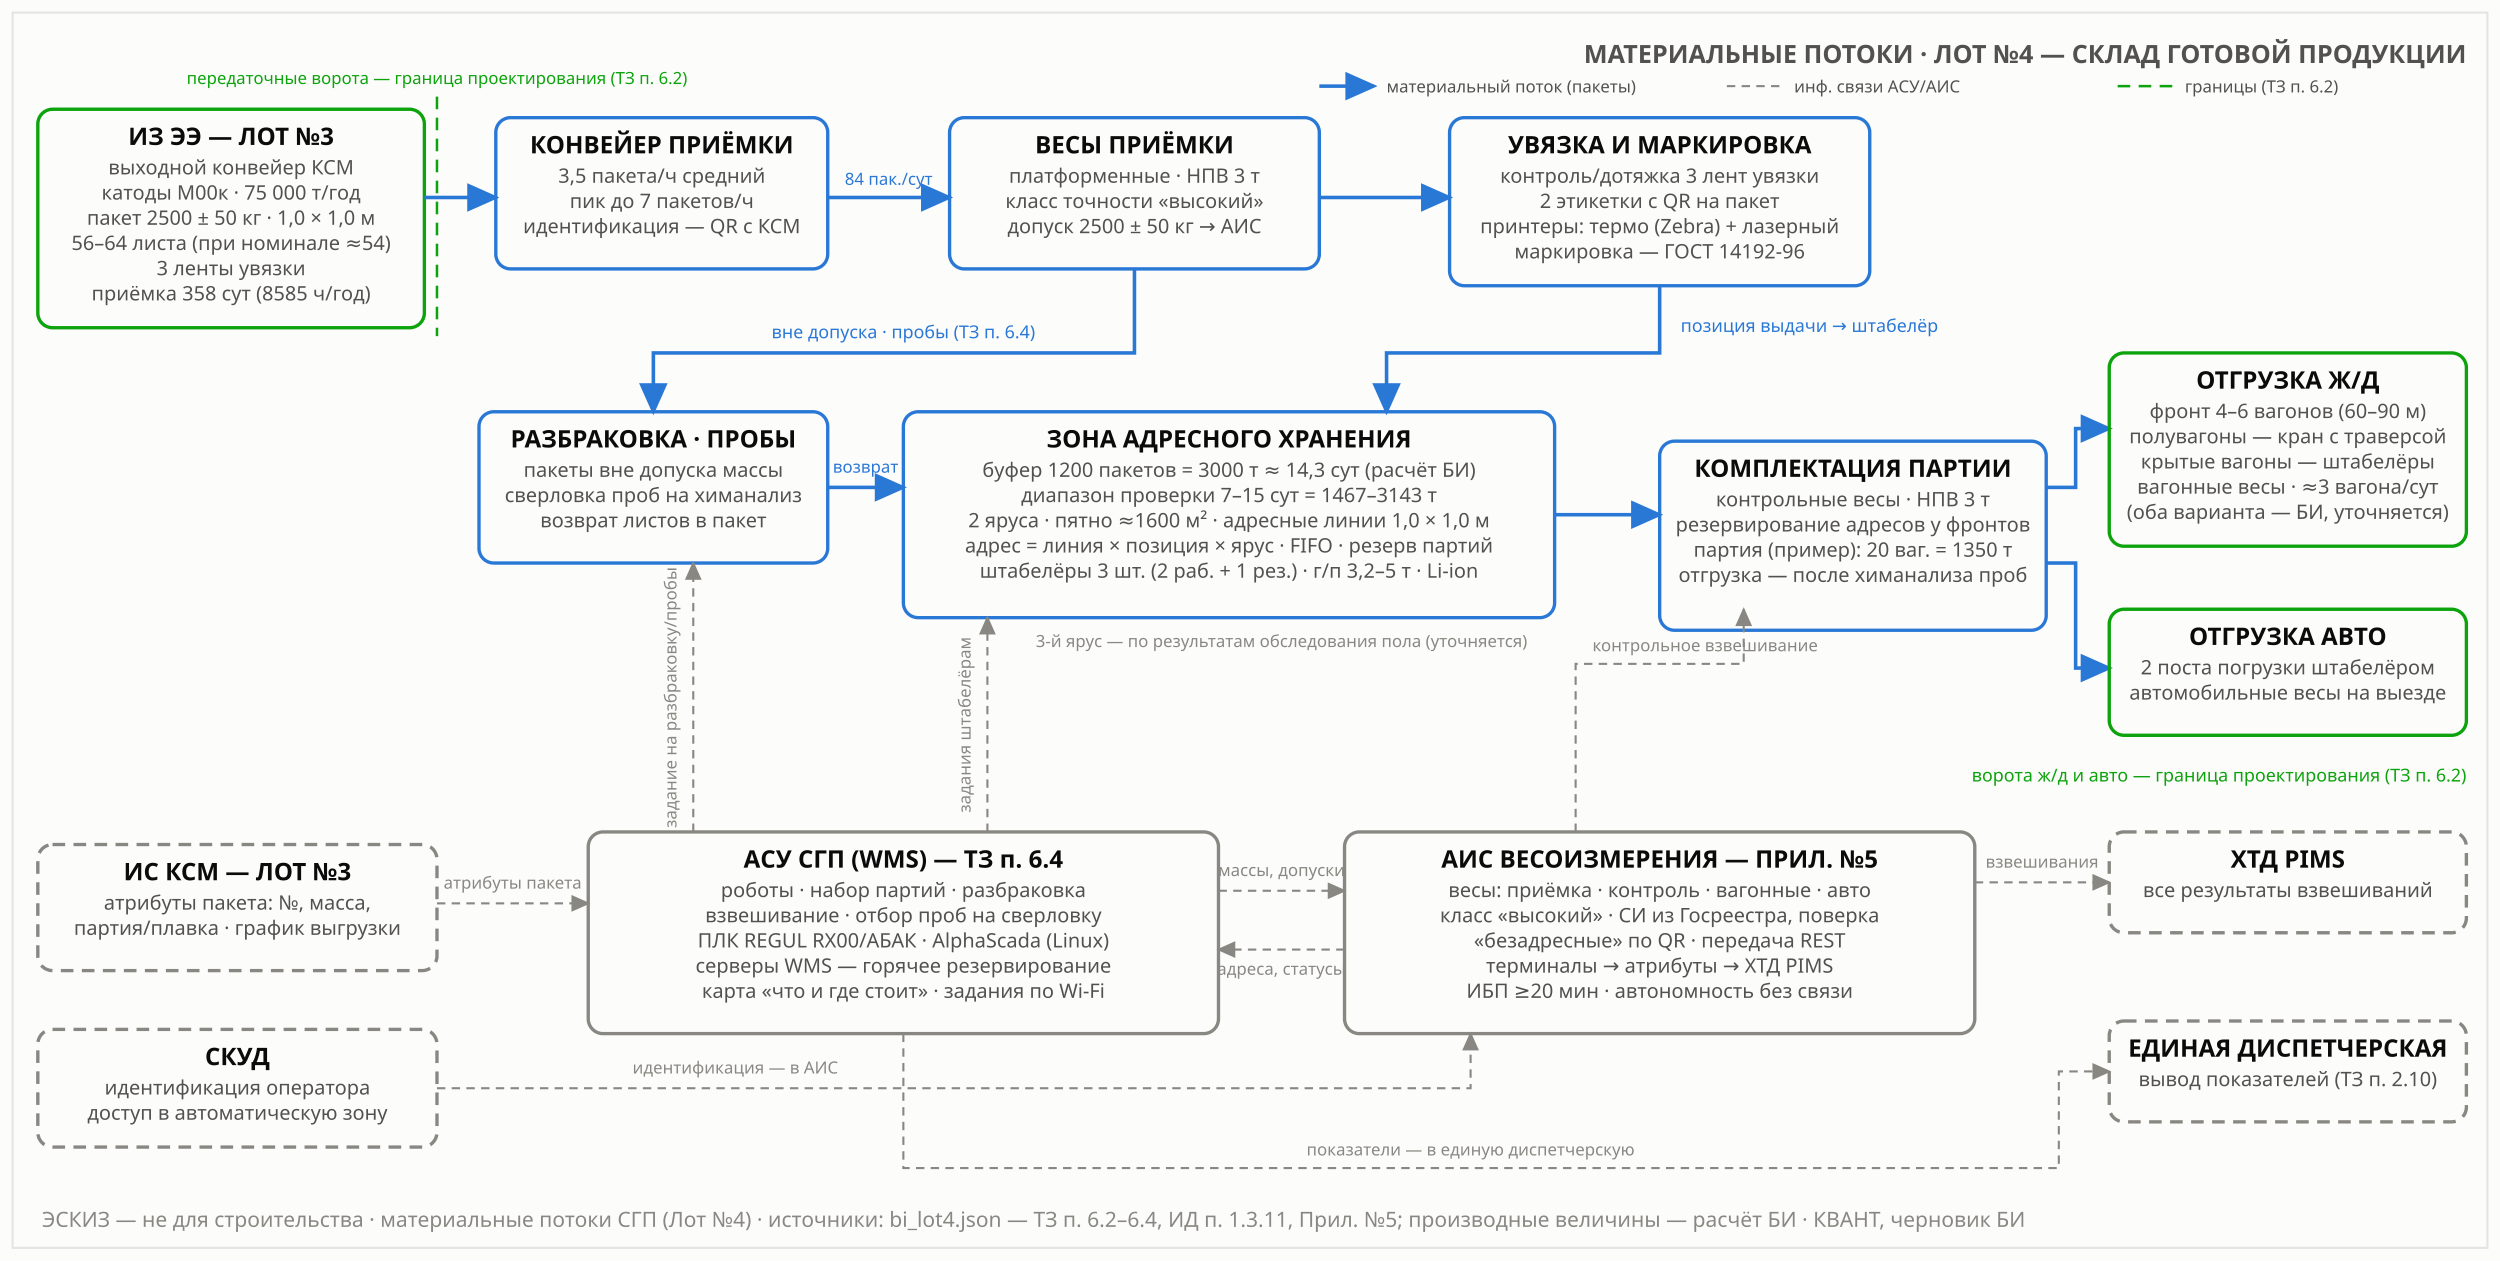
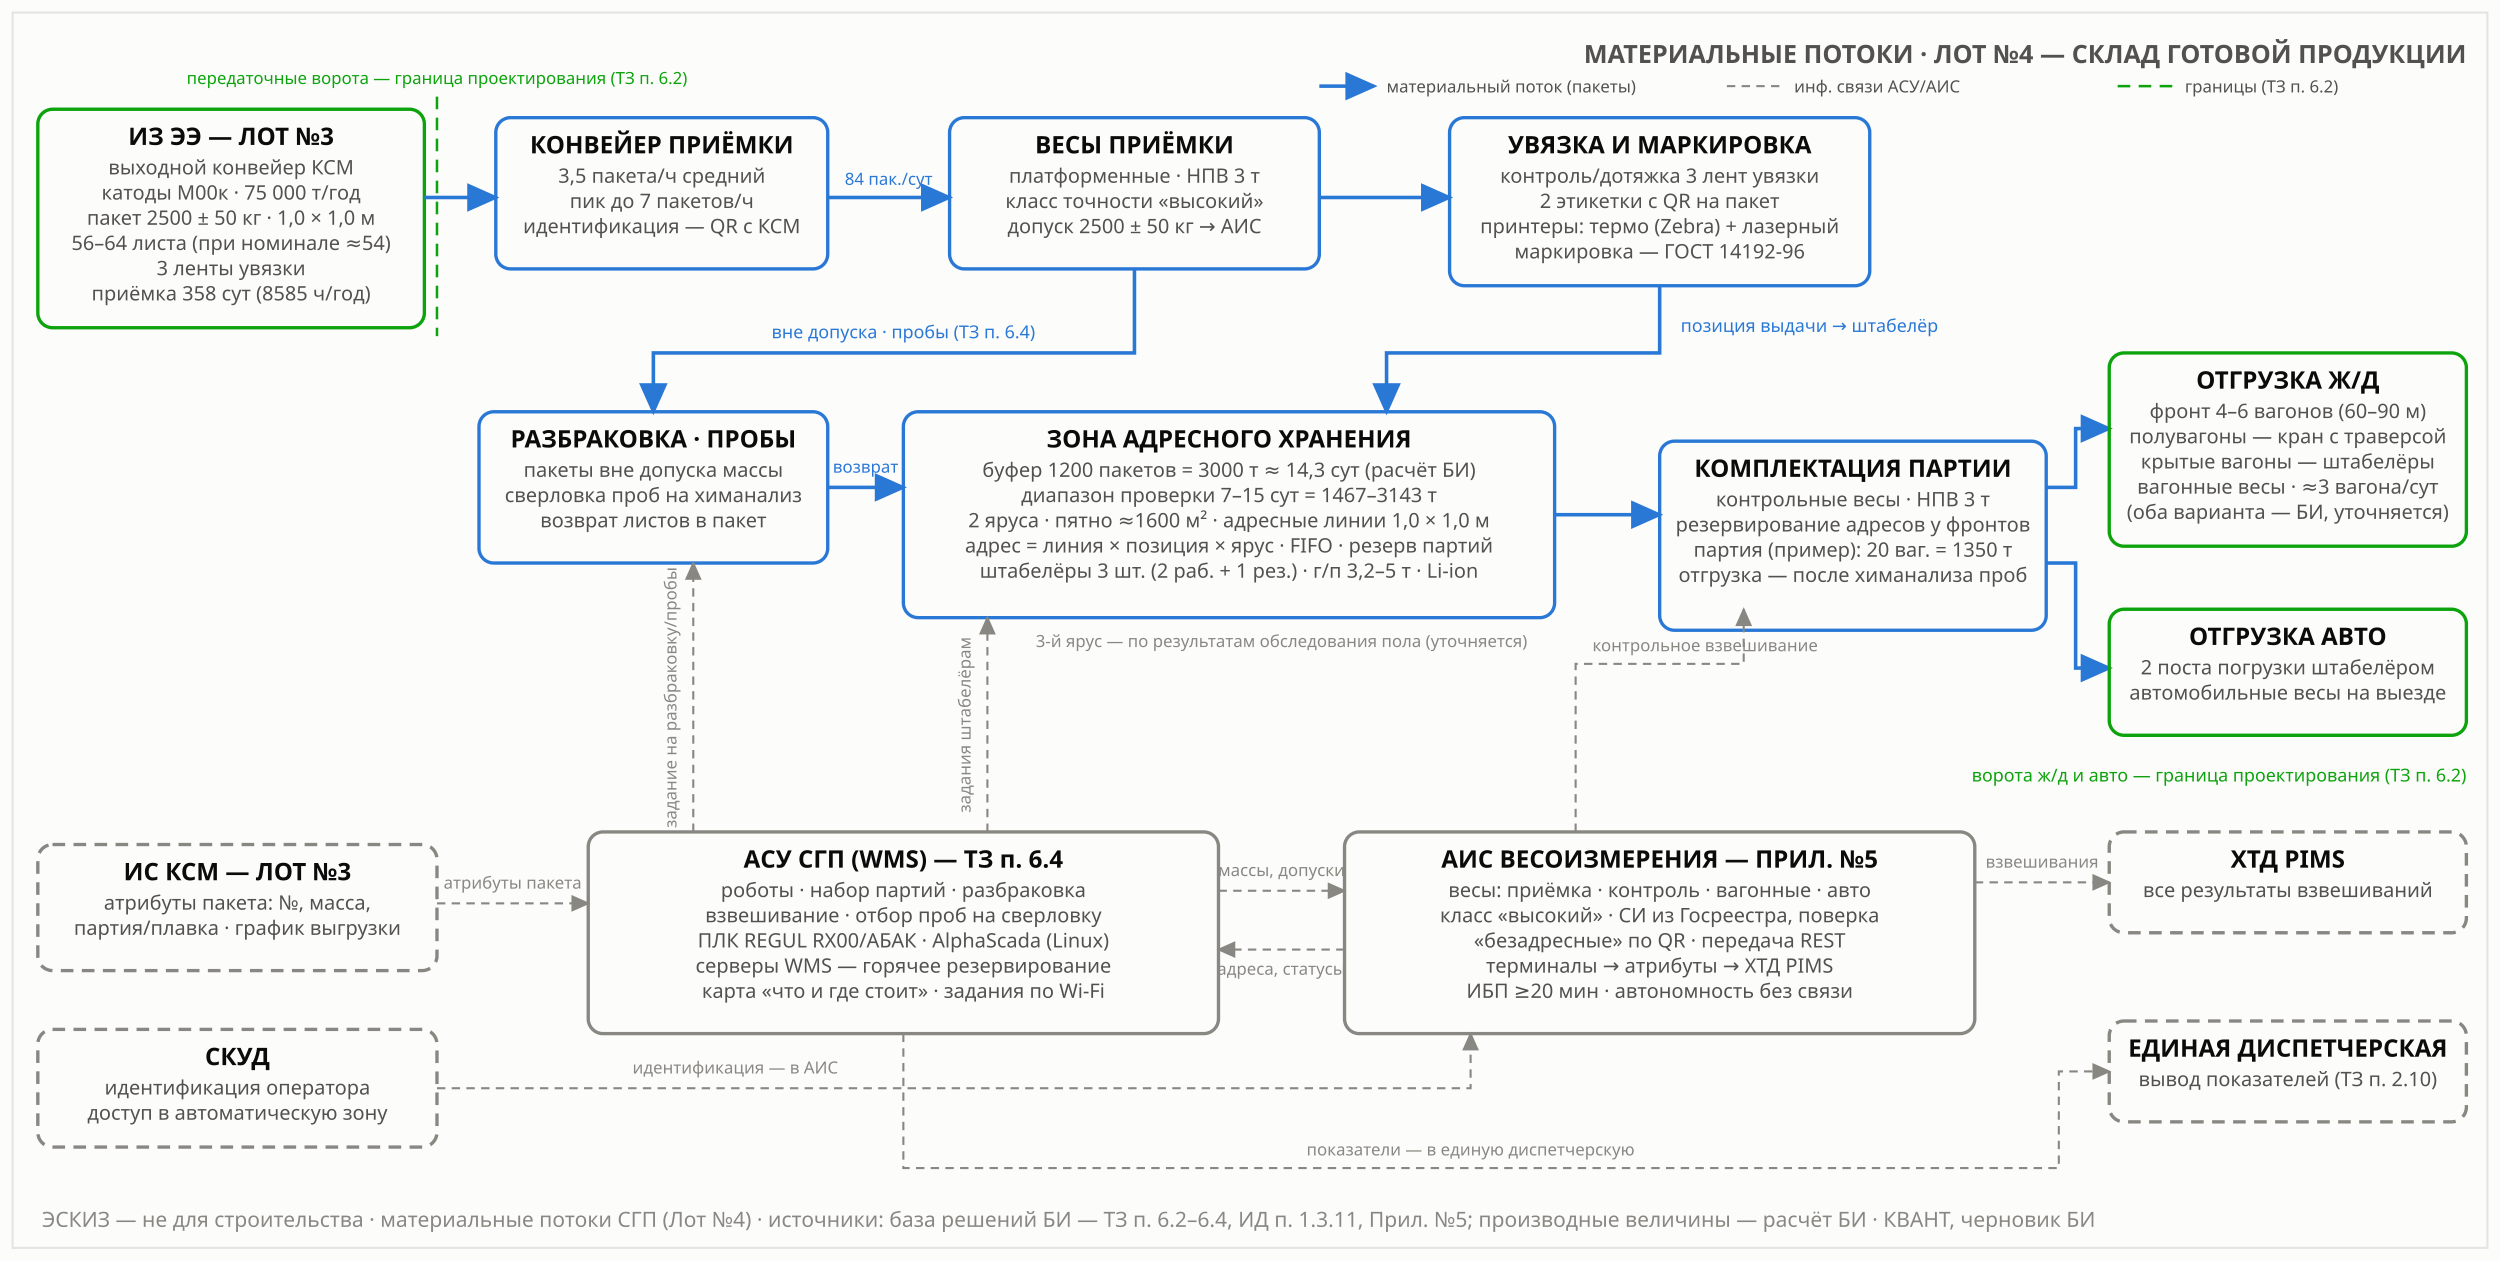
<svg xmlns="http://www.w3.org/2000/svg" id="pfd4-svg" class="gsvg" viewBox="0 0 1190 600" style="width:1190px;max-width:none;display:block;font-family:system-ui,sans-serif">
  <defs>
    <marker id="mk-pfd4" markerWidth="9" markerHeight="8" refX="8" refY="4" orient="auto">
      <path d="M0 0 L9 4 L0 8 Z" fill="context-stroke" />
    </marker>
  </defs>
  <rect x="0" y="0" width="1190" height="600" fill="#fcfcfb" />
  <rect x="6" y="6" width="1178" height="588" fill="none" stroke="rgba(11,11,11,.10)" />
-   <text x="20" y="584" font-size="10" fill="#898781">ЭСКИЗ — не для строительства · материальные потоки СГП (Лот №4) · источники: bi_lot4.json — ТЗ п. 6.2–6.4, ИД п. 1.3.11, Прил. №5; производные величины — расчёт БИ · КВАНТ, черновик БИ</text>
+   <text x="20" y="584" font-size="10" fill="#898781">ЭСКИЗ — не для строительства · материальные потоки СГП (Лот №4) · источники: база решений БИ — ТЗ п. 6.2–6.4, ИД п. 1.3.11, Прил. №5; производные величины — расчёт БИ · КВАНТ, черновик БИ</text>
  <text x="1174" y="30" font-size="12" font-weight="800" fill="#52514e" text-anchor="end">МАТЕРИАЛЬНЫЕ ПОТОКИ · ЛОТ №4 — СКЛАД ГОТОВОЙ ПРОДУКЦИИ</text>
  <rect x="18" y="52" width="184" height="104" rx="7" fill="none" stroke="#0ca30c" stroke-width="1.6" />
  <text x="110" y="69" font-size="11.5" font-weight="700" fill="#0b0b0b" text-anchor="middle">ИЗ ЭЭ — ЛОТ №3</text>
  <text x="110" y="83" font-size="9.5" fill="#52514e" text-anchor="middle">выходной конвейер КСМ</text>
  <text x="110" y="95" font-size="9.5" fill="#52514e" text-anchor="middle">катоды М00к · 75 000 т/год</text>
  <text x="110" y="107" font-size="9.5" fill="#52514e" text-anchor="middle">пакет 2500 ± 50 кг · 1,0 × 1,0 м</text>
  <text x="110" y="119" font-size="9.5" fill="#52514e" text-anchor="middle">56–64 листа (при номинале ≈54)</text>
  <text x="110" y="131" font-size="9.5" fill="#52514e" text-anchor="middle">3 ленты увязки</text>
  <text x="110" y="143" font-size="9.5" fill="#52514e" text-anchor="middle">приёмка 358 сут (8585 ч/год)</text>
  <line x1="208" y1="46" x2="208" y2="160" stroke="#0ca30c" stroke-width="1.2" stroke-dasharray="6 4" />
  <text x="208" y="40" font-size="8" fill="#0ca30c" text-anchor="middle">передаточные ворота — граница проектирования (ТЗ п. 6.2)</text>
  <rect x="236" y="56" width="158" height="72" rx="7" fill="none" stroke="#2a78d6" stroke-width="1.6" />
  <text x="315" y="73" font-size="11.5" font-weight="700" fill="#0b0b0b" text-anchor="middle">КОНВЕЙЕР ПРИЁМКИ</text>
  <text x="315" y="87" font-size="9.5" fill="#52514e" text-anchor="middle">3,5 пакета/ч средний</text>
  <text x="315" y="99" font-size="9.5" fill="#52514e" text-anchor="middle">пик до 7 пакетов/ч</text>
  <text x="315" y="111" font-size="9.5" fill="#52514e" text-anchor="middle">идентификация — QR с КСМ</text>
  <rect x="452" y="56" width="176" height="72" rx="7" fill="none" stroke="#2a78d6" stroke-width="1.6" />
  <text x="540" y="73" font-size="11.5" font-weight="700" fill="#0b0b0b" text-anchor="middle">ВЕСЫ ПРИЁМКИ</text>
  <text x="540" y="87" font-size="9.5" fill="#52514e" text-anchor="middle">платформенные · НПВ 3 т</text>
  <text x="540" y="99" font-size="9.5" fill="#52514e" text-anchor="middle">класс точности «высокий»</text>
  <text x="540" y="111" font-size="9.5" fill="#52514e" text-anchor="middle">допуск 2500 ± 50 кг → АИС</text>
  <rect x="690" y="56" width="200" height="80" rx="7" fill="none" stroke="#2a78d6" stroke-width="1.6" />
  <text x="790" y="73" font-size="11.5" font-weight="700" fill="#0b0b0b" text-anchor="middle">УВЯЗКА И МАРКИРОВКА</text>
  <text x="790" y="87" font-size="9.5" fill="#52514e" text-anchor="middle">контроль/дотяжка 3 лент увязки</text>
  <text x="790" y="99" font-size="9.5" fill="#52514e" text-anchor="middle">2 этикетки с QR на пакет</text>
  <text x="790" y="111" font-size="9.5" fill="#52514e" text-anchor="middle">принтеры: термо (Zebra) + лазерный</text>
  <text x="790" y="123" font-size="9.5" fill="#52514e" text-anchor="middle">маркировка — ГОСТ 14192-96</text>
  <path d="M202 94 L236 94" fill="none" stroke="#2a78d6" stroke-width="1.7" marker-end="url(#mk-pfd4)" />
  <path d="M394 94 L452 94" fill="none" stroke="#2a78d6" stroke-width="1.7" marker-end="url(#mk-pfd4)" />
  <path d="M628 94 L690 94" fill="none" stroke="#2a78d6" stroke-width="1.7" marker-end="url(#mk-pfd4)" />
  <text x="423" y="88" font-size="8" fill="#2a78d6" text-anchor="middle">84 пак./сут</text>
  <path d="M540 128 L540 168 L311 168 L311 196" fill="none" stroke="#2a78d6" stroke-width="1.7" marker-end="url(#mk-pfd4)" />
  <text x="430" y="161" font-size="8.5" fill="#2a78d6" text-anchor="middle">вне допуска · пробы (ТЗ п. 6.4)</text>
  <path d="M790 136 L790 168 L660 168 L660 196" fill="none" stroke="#2a78d6" stroke-width="1.7" marker-end="url(#mk-pfd4)" />
  <text x="800" y="158" font-size="8.5" fill="#2a78d6" text-anchor="start">позиция выдачи → штабелёр</text>
  <rect x="228" y="196" width="166" height="72" rx="7" fill="none" stroke="#2a78d6" stroke-width="1.6" />
  <text x="311" y="213" font-size="11.5" font-weight="700" fill="#0b0b0b" text-anchor="middle">РАЗБРАКОВКА · ПРОБЫ</text>
  <text x="311" y="227" font-size="9.5" fill="#52514e" text-anchor="middle">пакеты вне допуска массы</text>
  <text x="311" y="239" font-size="9.5" fill="#52514e" text-anchor="middle">сверловка проб на химанализ</text>
  <text x="311" y="251" font-size="9.5" fill="#52514e" text-anchor="middle">возврат листов в пакет</text>
  <path d="M394 232 L430 232" fill="none" stroke="#2a78d6" stroke-width="1.7" marker-end="url(#mk-pfd4)" />
  <text x="412" y="225" font-size="8" fill="#2a78d6" text-anchor="middle">возврат</text>
  <rect x="430" y="196" width="310" height="98" rx="7" fill="none" stroke="#2a78d6" stroke-width="1.6" />
  <text x="585" y="213" font-size="11.5" font-weight="700" fill="#0b0b0b" text-anchor="middle">ЗОНА АДРЕСНОГО ХРАНЕНИЯ</text>
  <text x="585" y="227" font-size="9.5" fill="#52514e" text-anchor="middle">буфер 1200 пакетов = 3000 т ≈ 14,3 сут (расчёт БИ)</text>
  <text x="585" y="239" font-size="9.5" fill="#52514e" text-anchor="middle">диапазон проверки 7–15 сут = 1467–3143 т</text>
  <text x="585" y="251" font-size="9.5" fill="#52514e" text-anchor="middle">2 яруса · пятно ≈1600 м² · адресные линии 1,0 × 1,0 м</text>
  <text x="585" y="263" font-size="9.5" fill="#52514e" text-anchor="middle">адрес = линия × позиция × ярус · FIFO · резерв партий</text>
  <text x="585" y="275" font-size="9.5" fill="#52514e" text-anchor="middle">штабелёры 3 шт. (2 раб. + 1 рез.) · г/п 3,2–5 т · Li-ion</text>
  <text x="610" y="308" font-size="8" fill="#898781" text-anchor="middle">3-й ярус — по результатам обследования пола (уточняется)</text>
  <path d="M740 245 L790 245" fill="none" stroke="#2a78d6" stroke-width="1.7" marker-end="url(#mk-pfd4)" />
  <rect x="790" y="210" width="184" height="90" rx="7" fill="none" stroke="#2a78d6" stroke-width="1.6" />
  <text x="882" y="227" font-size="11.5" font-weight="700" fill="#0b0b0b" text-anchor="middle">КОМПЛЕКТАЦИЯ ПАРТИИ</text>
  <text x="882" y="241" font-size="9.5" fill="#52514e" text-anchor="middle">контрольные весы · НПВ 3 т</text>
  <text x="882" y="253" font-size="9.5" fill="#52514e" text-anchor="middle">резервирование адресов у фронтов</text>
  <text x="882" y="265" font-size="9.5" fill="#52514e" text-anchor="middle">партия (пример): 20 ваг. = 1350 т</text>
  <text x="882" y="277" font-size="9.5" fill="#52514e" text-anchor="middle">отгрузка — после химанализа проб</text>
  <path d="M974 232 L988 232 L988 204 L1004 204" fill="none" stroke="#2a78d6" stroke-width="1.7" marker-end="url(#mk-pfd4)" />
  <path d="M974 268 L988 268 L988 318 L1004 318" fill="none" stroke="#2a78d6" stroke-width="1.7" marker-end="url(#mk-pfd4)" />
  <rect x="1004" y="168" width="170" height="92" rx="7" fill="none" stroke="#0ca30c" stroke-width="1.6" />
  <text x="1089" y="185" font-size="11.5" font-weight="700" fill="#0b0b0b" text-anchor="middle">ОТГРУЗКА Ж/Д</text>
  <text x="1089" y="199" font-size="9.5" fill="#52514e" text-anchor="middle">фронт 4–6 вагонов (60–90 м)</text>
  <text x="1089" y="211" font-size="9.5" fill="#52514e" text-anchor="middle">полувагоны — кран с траверсой</text>
  <text x="1089" y="223" font-size="9.5" fill="#52514e" text-anchor="middle">крытые вагоны — штабелёры</text>
  <text x="1089" y="235" font-size="9.5" fill="#52514e" text-anchor="middle">вагонные весы · ≈3 вагона/сут</text>
  <text x="1089" y="247" font-size="9.5" fill="#52514e" text-anchor="middle">(оба варианта — БИ, уточняется)</text>
  <rect x="1004" y="290" width="170" height="60" rx="7" fill="none" stroke="#0ca30c" stroke-width="1.6" />
  <text x="1089" y="307" font-size="11.5" font-weight="700" fill="#0b0b0b" text-anchor="middle">ОТГРУЗКА АВТО</text>
  <text x="1089" y="321" font-size="9.5" fill="#52514e" text-anchor="middle">2 поста погрузки штабелёром</text>
  <text x="1089" y="333" font-size="9.5" fill="#52514e" text-anchor="middle">автомобильные весы на выезде</text>
  <text x="1174" y="372" font-size="8.5" fill="#0ca30c" text-anchor="end">ворота ж/д и авто — граница проектирования (ТЗ п. 6.2)</text>
  <rect x="18" y="402" width="190" height="60" rx="7" fill="none" stroke="#898781" stroke-width="1.6" stroke-dasharray="6 4" />
  <text x="113" y="419" font-size="11.5" font-weight="700" fill="#0b0b0b" text-anchor="middle">ИС КСМ — ЛОТ №3</text>
  <text x="113" y="433" font-size="9.5" fill="#52514e" text-anchor="middle">атрибуты пакета: №, масса,</text>
  <text x="113" y="445" font-size="9.5" fill="#52514e" text-anchor="middle">партия/плавка · график выгрузки</text>
  <rect x="18" y="490" width="190" height="56" rx="7" fill="none" stroke="#898781" stroke-width="1.6" stroke-dasharray="6 4" />
  <text x="113" y="507" font-size="11.5" font-weight="700" fill="#0b0b0b" text-anchor="middle">СКУД</text>
  <text x="113" y="521" font-size="9.5" fill="#52514e" text-anchor="middle">идентификация оператора</text>
  <text x="113" y="533" font-size="9.5" fill="#52514e" text-anchor="middle">доступ в автоматическую зону</text>
  <rect x="280" y="396" width="300" height="96" rx="7" fill="none" stroke="#898781" stroke-width="1.6" />
  <text x="430" y="413" font-size="11.5" font-weight="700" fill="#0b0b0b" text-anchor="middle">АСУ СГП (WMS) — ТЗ п. 6.4</text>
  <text x="430" y="427" font-size="9.5" fill="#52514e" text-anchor="middle">роботы · набор партий · разбраковка</text>
  <text x="430" y="439" font-size="9.5" fill="#52514e" text-anchor="middle">взвешивание · отбор проб на сверловку</text>
  <text x="430" y="451" font-size="9.5" fill="#52514e" text-anchor="middle">ПЛК REGUL RX00/АБАК · AlphaScada (Linux)</text>
  <text x="430" y="463" font-size="9.5" fill="#52514e" text-anchor="middle">серверы WMS — горячее резервирование</text>
  <text x="430" y="475" font-size="9.5" fill="#52514e" text-anchor="middle">карта «что и где стоит» · задания по Wi-Fi</text>
  <rect x="640" y="396" width="300" height="96" rx="7" fill="none" stroke="#898781" stroke-width="1.6" />
  <text x="790" y="413" font-size="11.5" font-weight="700" fill="#0b0b0b" text-anchor="middle">АИС ВЕСОИЗМЕРЕНИЯ — ПРИЛ. №5</text>
  <text x="790" y="427" font-size="9.5" fill="#52514e" text-anchor="middle">весы: приёмка · контроль · вагонные · авто</text>
  <text x="790" y="439" font-size="9.5" fill="#52514e" text-anchor="middle">класс «высокий» · СИ из Госреестра, поверка</text>
  <text x="790" y="451" font-size="9.5" fill="#52514e" text-anchor="middle">«безадресные» по QR · передача REST</text>
  <text x="790" y="463" font-size="9.5" fill="#52514e" text-anchor="middle">терминалы → атрибуты → ХТД PIMS</text>
  <text x="790" y="475" font-size="9.5" fill="#52514e" text-anchor="middle">ИБП ≥20 мин · автономность без связи</text>
  <rect x="1004" y="396" width="170" height="48" rx="7" fill="none" stroke="#898781" stroke-width="1.6" stroke-dasharray="6 4" />
  <text x="1089" y="413" font-size="11.5" font-weight="700" fill="#0b0b0b" text-anchor="middle">ХТД PIMS</text>
  <text x="1089" y="427" font-size="9.5" fill="#52514e" text-anchor="middle">все результаты взвешиваний</text>
  <rect x="1004" y="486" width="170" height="48" rx="7" fill="none" stroke="#898781" stroke-width="1.6" stroke-dasharray="6 4" />
  <text x="1089" y="503" font-size="11.5" font-weight="700" fill="#0b0b0b" text-anchor="middle">ЕДИНАЯ ДИСПЕТЧЕРСКАЯ</text>
  <text x="1089" y="517" font-size="9.5" fill="#52514e" text-anchor="middle">вывод показателей (ТЗ п. 2.10)</text>
  <path d="M208 430 L280 430" fill="none" stroke="#898781" stroke-width="1" stroke-dasharray="4 3" marker-end="url(#mk-pfd4)" />
  <text x="244" y="423" font-size="8" fill="#898781" text-anchor="middle">атрибуты пакета</text>
  <path d="M580 424 L640 424" fill="none" stroke="#898781" stroke-width="1" stroke-dasharray="4 3" marker-end="url(#mk-pfd4)" />
  <text x="610" y="417" font-size="8" fill="#898781" text-anchor="middle">массы, допуски</text>
  <path d="M640 452 L580 452" fill="none" stroke="#898781" stroke-width="1" stroke-dasharray="4 3" marker-end="url(#mk-pfd4)" />
  <text x="610" y="464" font-size="8" fill="#898781" text-anchor="middle">адреса, статусы</text>
  <path d="M940 420 L1004 420" fill="none" stroke="#898781" stroke-width="1" stroke-dasharray="4 3" marker-end="url(#mk-pfd4)" />
  <text x="972" y="413" font-size="8" fill="#898781" text-anchor="middle">взвешивания</text>
  <path d="M430 492 L430 556 L980 556 L980 510 L1004 510" fill="none" stroke="#898781" stroke-width="1" stroke-dasharray="4 3" marker-end="url(#mk-pfd4)" />
  <text x="700" y="550" font-size="8" fill="#898781" text-anchor="middle">показатели — в единую диспетчерскую</text>
  <path d="M208 518 L700 518 L700 492" fill="none" stroke="#898781" stroke-width="1" stroke-dasharray="4 3" marker-end="url(#mk-pfd4)" />
  <text x="350" y="511" font-size="8" fill="#898781" text-anchor="middle">идентификация — в АИС</text>
  <path d="M470 396 L470 294" fill="none" stroke="#898781" stroke-width="1" stroke-dasharray="4 3" marker-end="url(#mk-pfd4)" />
  <text transform="rotate(-90 462 345)" x="462" y="345" font-size="8" fill="#898781" text-anchor="middle">задания штабелёрам</text>
  <path d="M330 396 L330 268" fill="none" stroke="#898781" stroke-width="1" stroke-dasharray="4 3" marker-end="url(#mk-pfd4)" />
  <text transform="rotate(-90 322 332)" x="322" y="332" font-size="8" fill="#898781" text-anchor="middle">задание на разбраковку/пробы</text>
  <path d="M750 396 L750 316 L830 316 L830 290" fill="none" stroke="#898781" stroke-width="1" stroke-dasharray="4 3" marker-end="url(#mk-pfd4)" />
  <text x="758" y="310" font-size="8" fill="#898781" text-anchor="start">контрольное взвешивание</text>
  <path d="M628 41 L654 41" fill="none" stroke="#2a78d6" stroke-width="1.7" marker-end="url(#mk-pfd4)" />
  <text x="660" y="44" font-size="8" fill="#52514e" text-anchor="start">материальный поток (пакеты)</text>
  <path d="M822 41 L848 41" fill="none" stroke="#898781" stroke-width="1" stroke-dasharray="4 3" />
  <text x="854" y="44" font-size="8" fill="#52514e" text-anchor="start">инф. связи АСУ/АИС</text>
  <path d="M1008 41 L1034 41" fill="none" stroke="#0ca30c" stroke-width="1.2" stroke-dasharray="6 4" />
  <text x="1040" y="44" font-size="8" fill="#52514e" text-anchor="start">границы (ТЗ п. 6.2)</text>
</svg>
